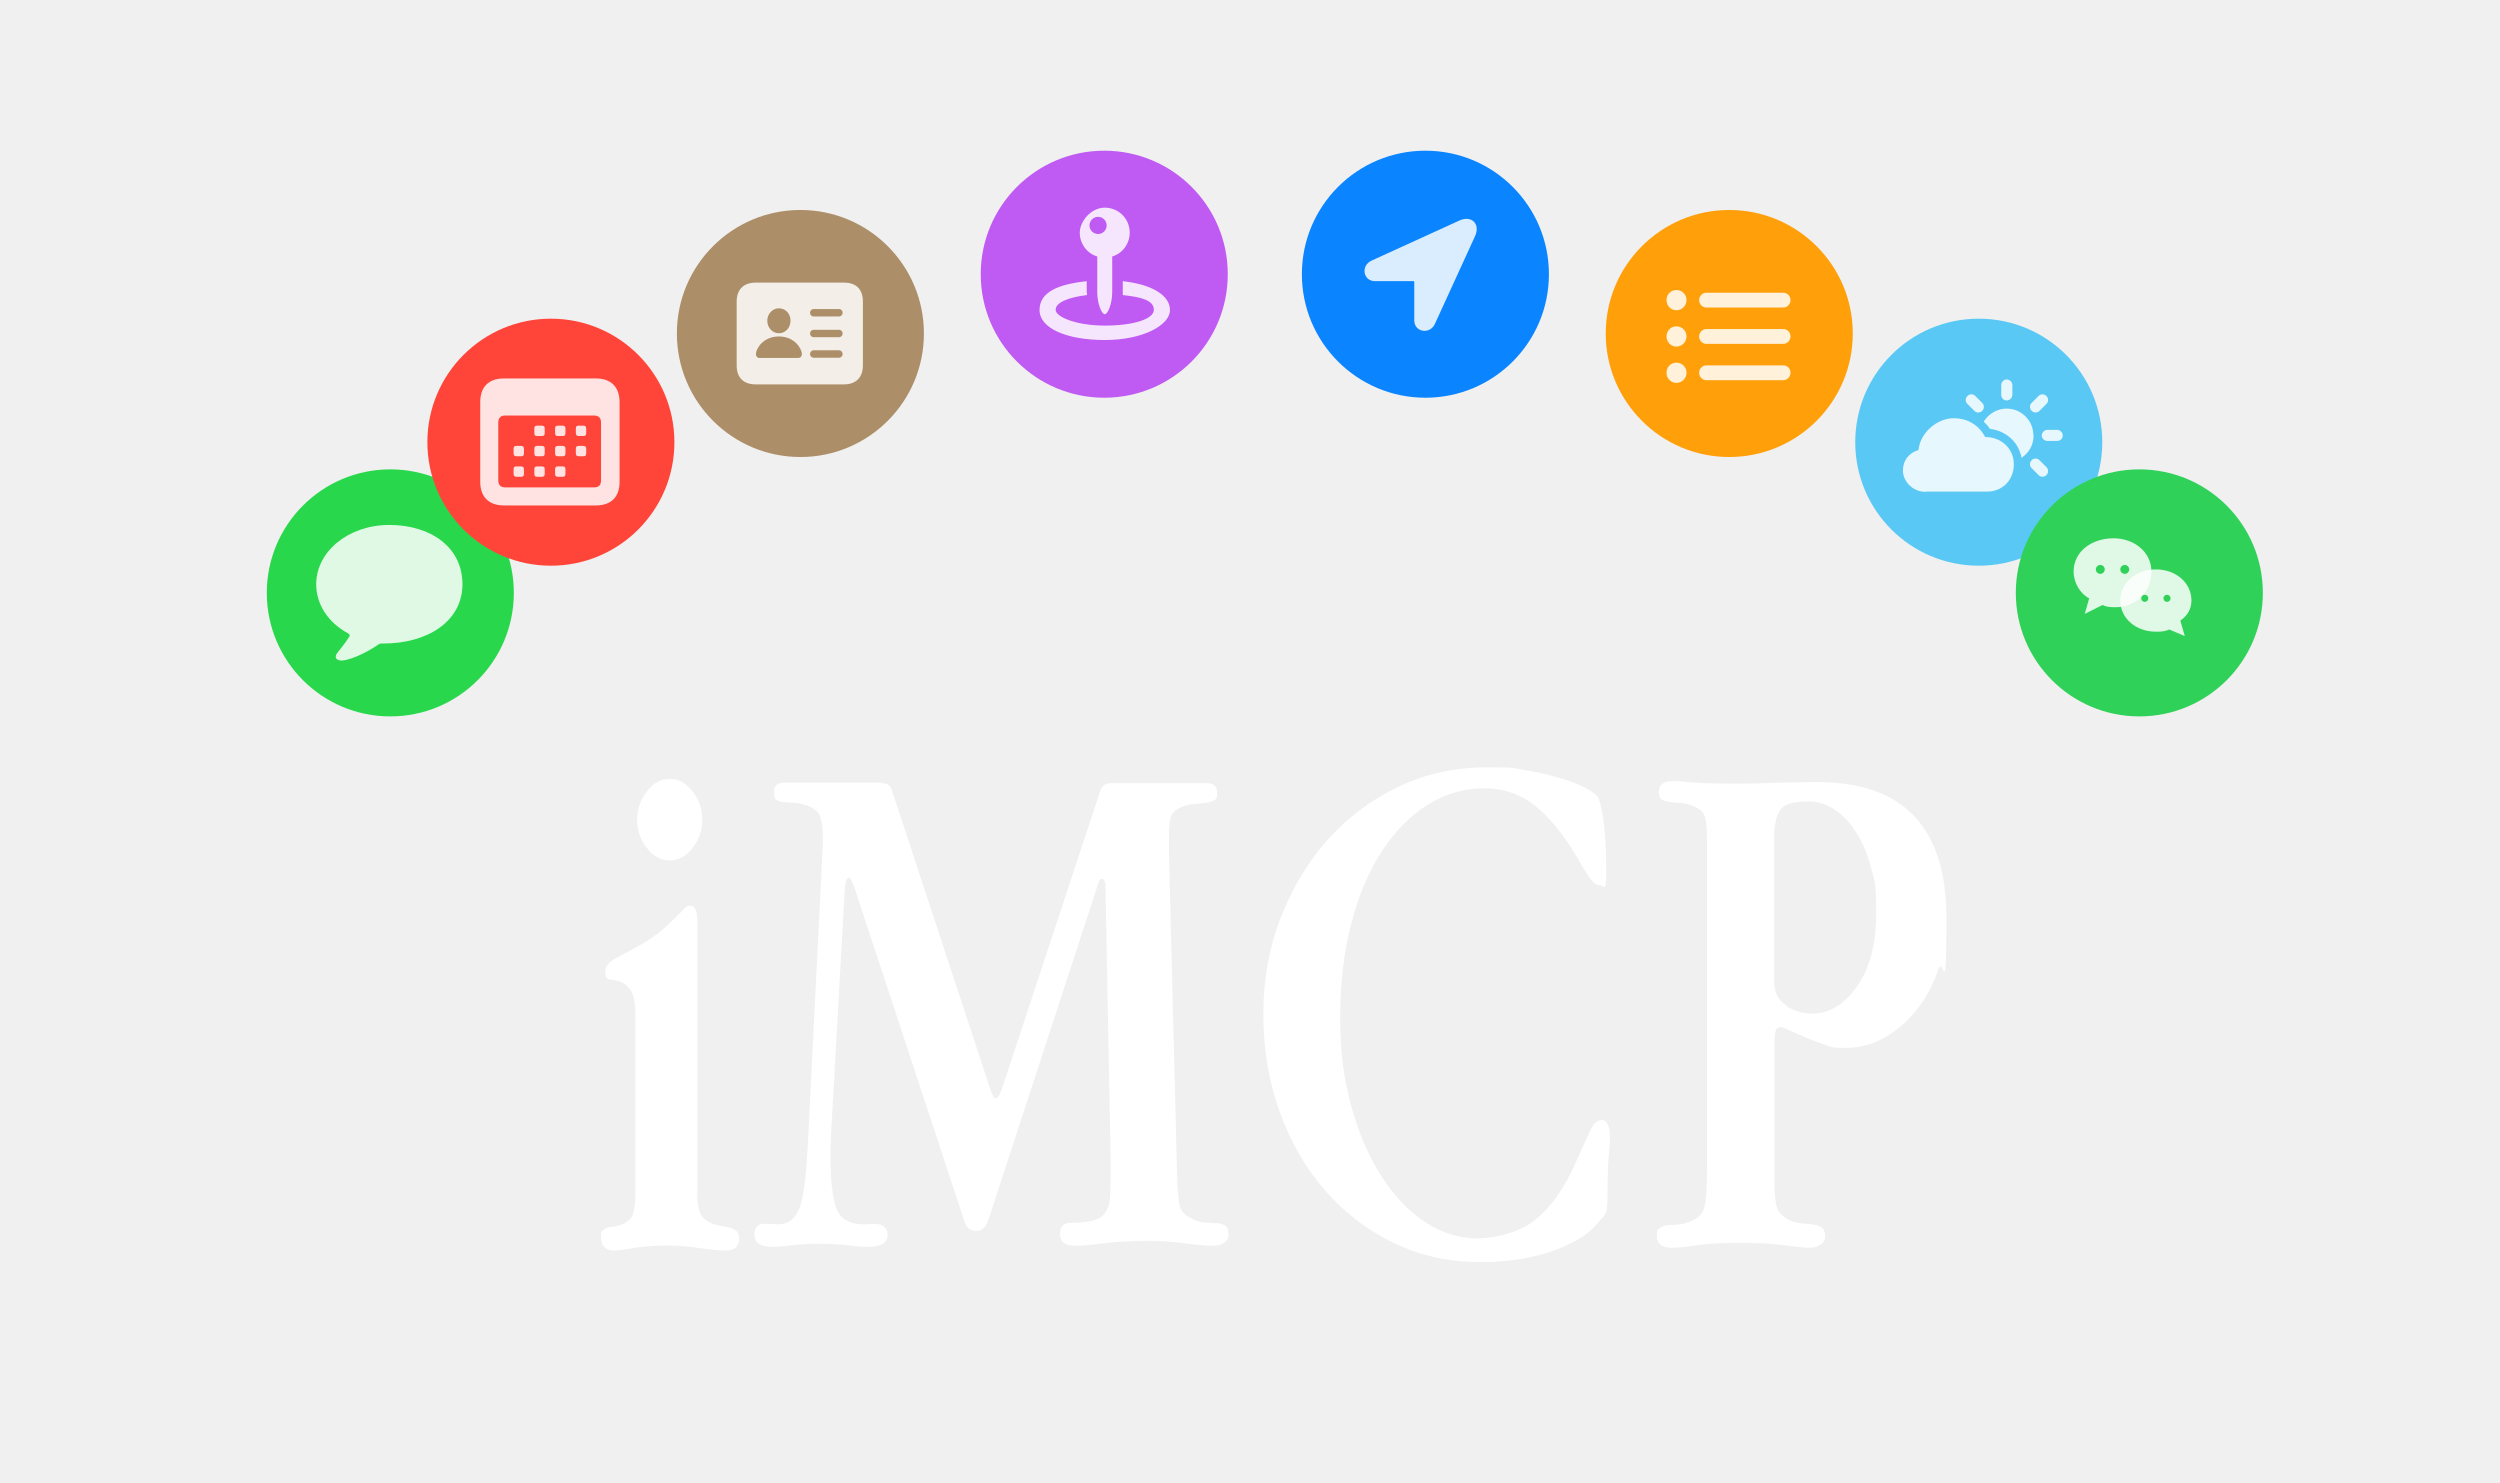
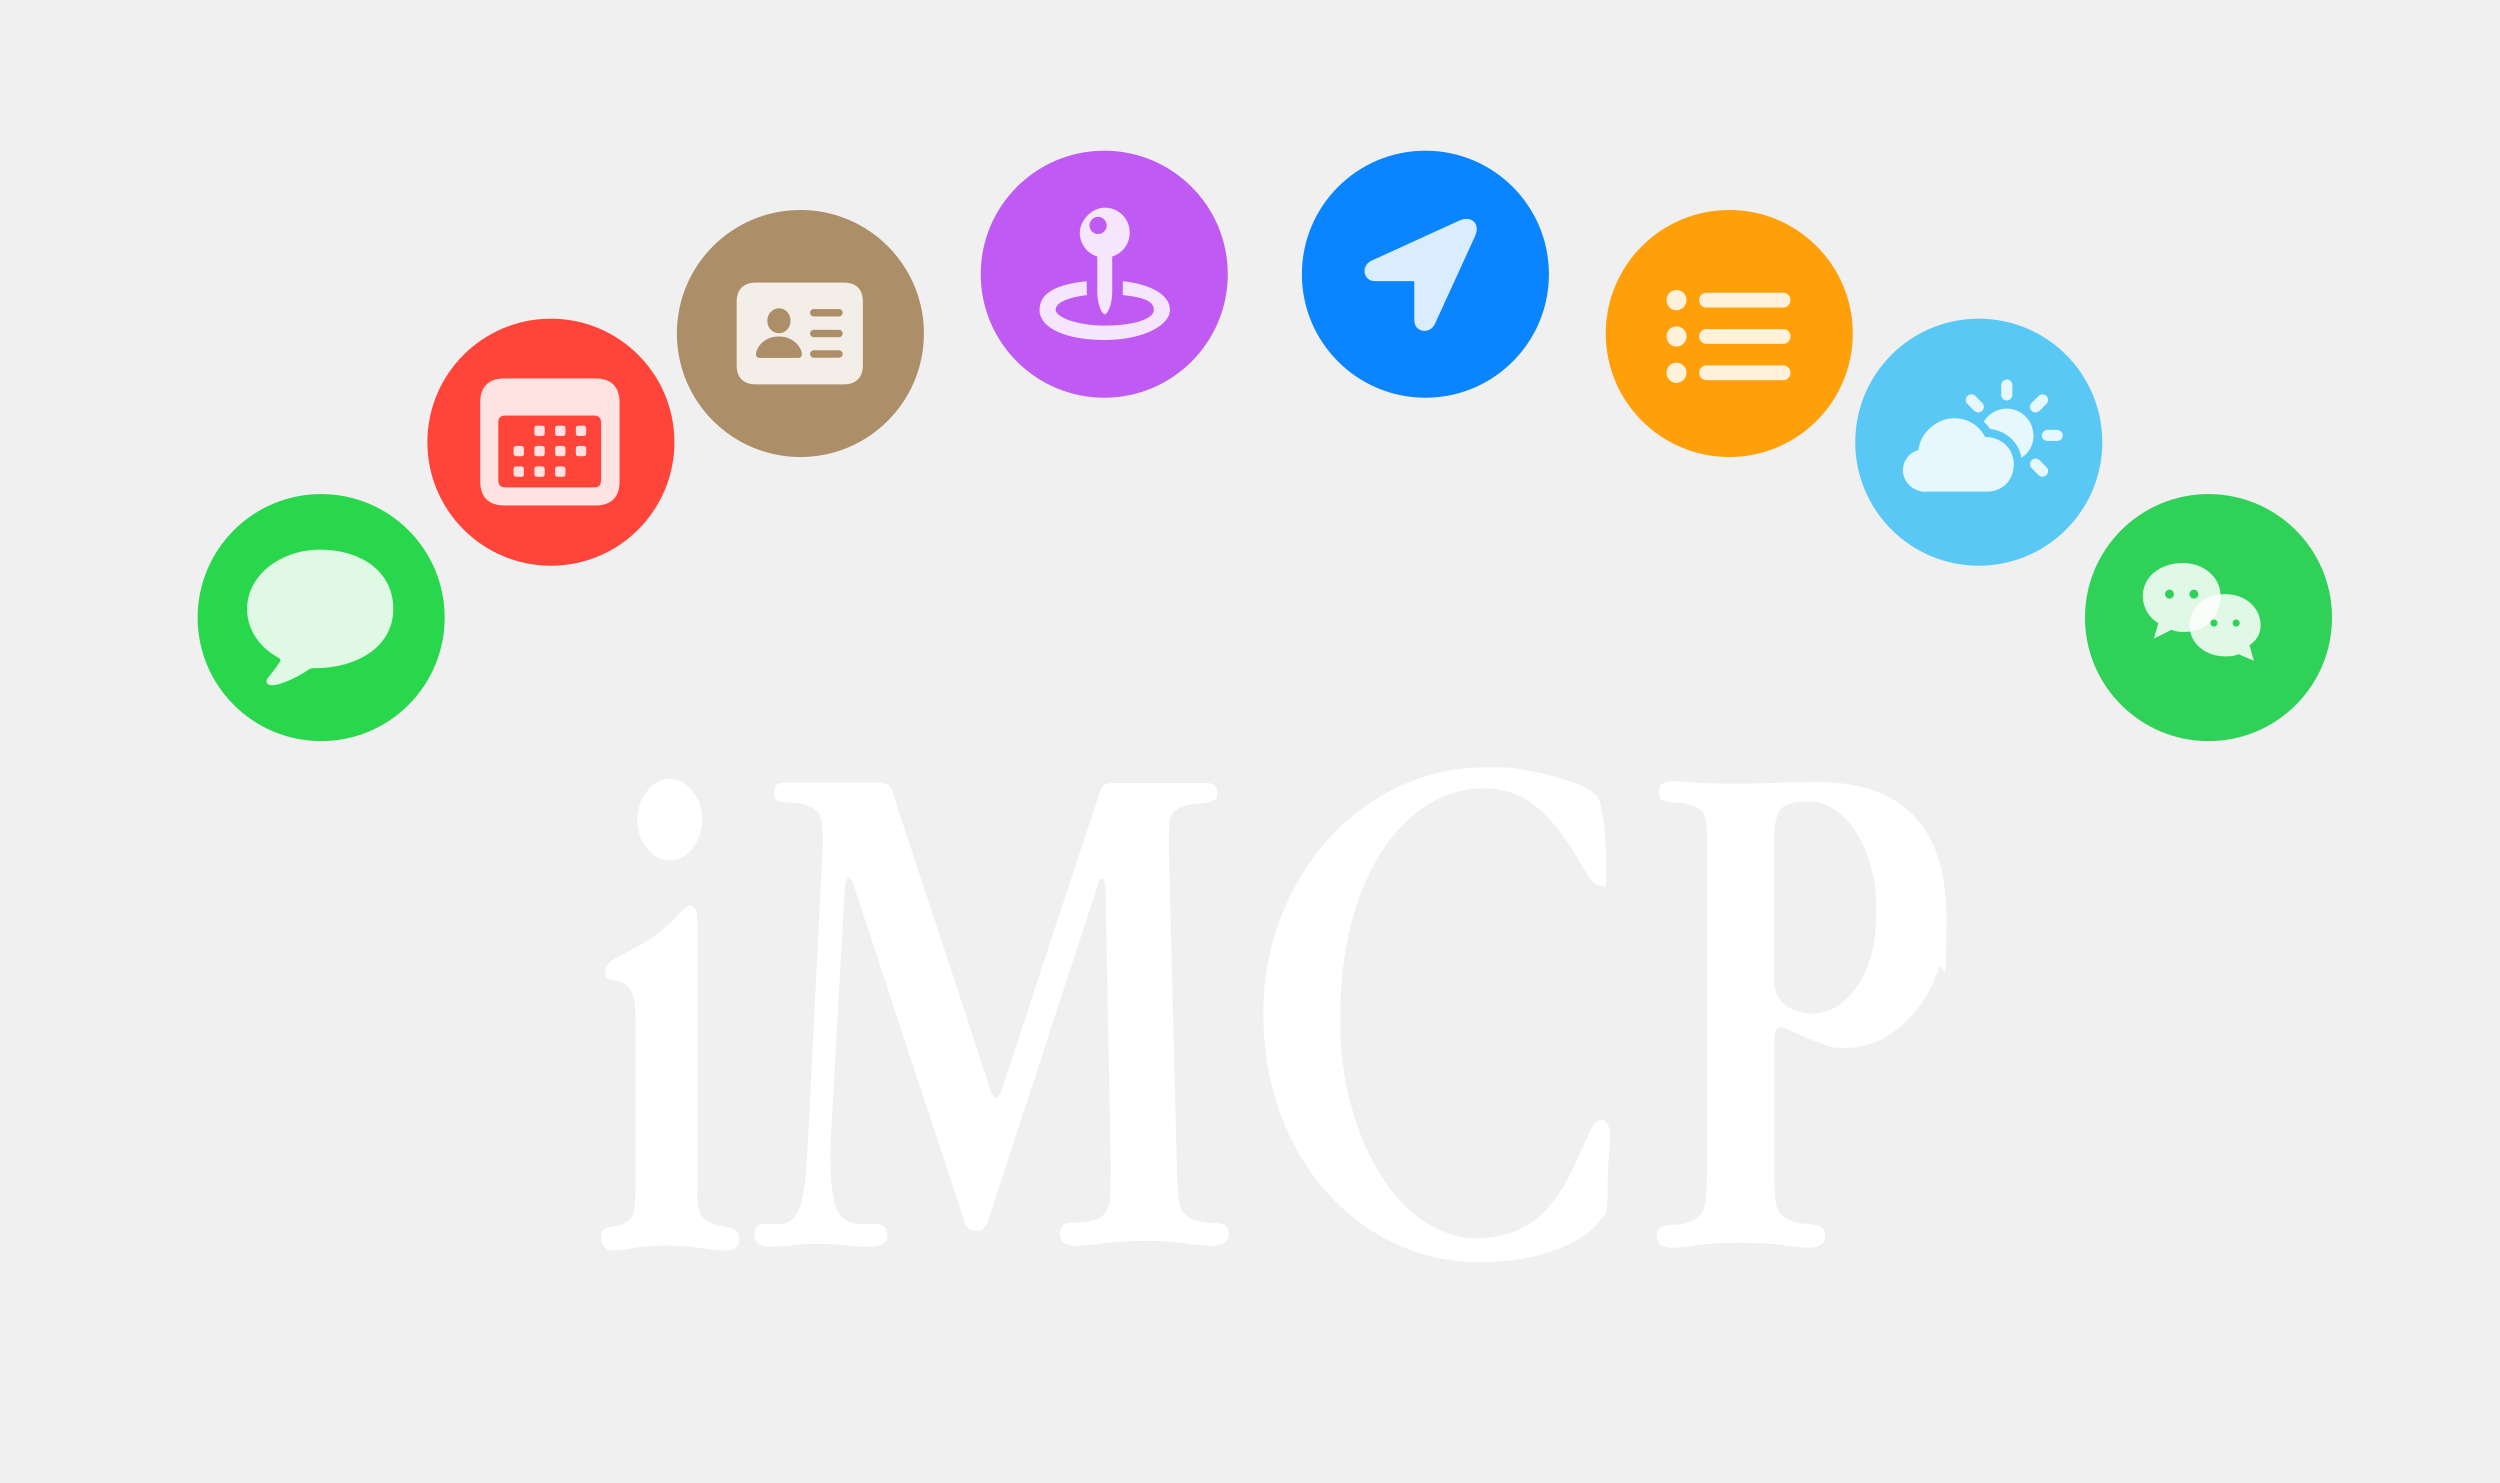
<svg xmlns="http://www.w3.org/2000/svg" version="1.1" viewBox="0 0 1012 600">
  <defs>
    <style>
            .symbol {
                fill: #fff;
                fill-opacity: .85;
            }
        </style>
  </defs>
  <g fill="#fff">
    <path d="M282.2,482.4c0,3.6.4,6.3,1,8.1.7,1.8,2,3.2,3.8,4.2,1.6.8,3.1,1.3,4.6,1.5s2.8.5,3.9.8,2,.8,2.7,1.4,1,1.6,1,3c0,3.2-1.8,4.8-5.4,4.8s-6.6-.4-10.8-1c-4.2-.7-8.6-1-13.4-1s-9.5.4-13.1,1c-3.6.7-6.5,1-8.7,1s-4.5-1.7-4.5-5.1.2-2.4.8-3,1.2-1,2.1-1.2c.9-.2,1.9-.4,2.9-.5s2.1-.5,3.3-1c2.2-1.2,3.6-2.6,4-4.4.5-1.7.8-4.5.8-8.5v-70.8c0-5.4-.6-9-1.9-10.8s-2.7-3-4.2-3.5-2.9-.8-4.2-.9-1.9-1.1-1.9-3.1,1.4-4,4.1-5.4,6.5-3.5,11.5-6.3c3-1.8,5.5-3.6,7.6-5.4,2.1-1.8,3.8-3.4,5.2-4.8,1.4-1.4,2.5-2.5,3.4-3.5.9-.9,1.7-1.4,2.5-1.4,2,0,3,2.1,3,6.3v109.5ZM280.4,320.4c2.6,3.4,3.9,7.2,3.9,11.4s-1.3,8-3.9,11.4-5.7,5.1-9.3,5.1-6.7-1.7-9.3-5.1c-2.6-3.4-3.9-7.2-3.9-11.4s1.3-8,3.9-11.4,5.7-5.1,9.3-5.1,6.7,1.7,9.3,5.1Z" />
    <path d="M356.9,317.1c1,0,1.9.1,2.5.5.7.3,1.2,1,1.6,2.2l39.9,121.2c.8,2.4,1.5,3.6,2.1,3.6s1.6-1.1,2.4-3.3l39.3-119.1c.4-1.6,1-2.9,1.6-3.8.7-.9,1.9-1.4,3.5-1.4h38.7c2.8,0,4.2,1.3,4.2,3.9s-.5,2.6-1.4,3.1-2,.9-3.5,1c-1.4.2-3,.4-4.6.5-1.7.1-3.5.5-5.2,1.3-2.2,1-3.5,2.2-4,3.7-.5,1.5-.8,4.2-.8,8.2v7.1l3.3,130.5c.2,5.4.5,9.2,1,11.6.5,2.4,2.4,4.3,5.5,5.7,1.8.8,3.6,1.2,5.4,1.3s3.4.2,4.6.3c1.3.1,2.4.5,3.1,1,.8.6,1.2,1.8,1.2,3.6s-.5,2.2-1.6,3.1-2.6,1.4-4.6,1.4c-3.2,0-7-.4-11.5-1-4.5-.7-9.8-1-15.8-1s-12.4.4-17.2,1c-4.9.7-8.8,1-11.5,1-4,0-6-1.6-6-4.8s1.5-4.5,4.5-4.5,6.8-.3,8.9-.9c2.1-.6,3.7-1.6,4.8-3.1,1.1-1.5,1.8-3.4,2-5.8s.3-5.4.3-8.9v-6.9l-2.1-110.3c0-2.2-.5-3.3-1.5-3.3s-1.2,1-1.8,3l-44.1,135c-1,3-2.6,4.5-4.8,4.5s-4.2-1.2-4.8-3.6l-44.7-135.6c-1-2.6-1.7-3.9-2.1-3.9-1,0-1.6,1.9-1.8,5.7l-5.1,91.2c-.2,3.4-.4,6.5-.5,9.2-.1,2.8-.1,5.3-.1,7.5,0,9.3.8,16.1,2.4,20.4,1.6,4.3,5.3,6.4,11.1,6.4s1.2,0,1.8-.1c.6-.1,1.3-.1,2.1-.1,3.8,0,5.7,1.5,5.7,4.5s-2.5,4.8-7.5,4.8-5-.2-8.5-.6-7.5-.6-12.1-.6-7.5.2-10.6.6-5.8.6-8,.6c-4.8,0-7.2-1.6-7.2-4.8s1.4-4.5,4.2-4.5,2.2,0,3.1.1,1.6.1,2.2.1c2.6,0,4.7-.8,6.3-2.5,1.6-1.7,2.8-4.4,3.6-8.2.8-3.8,1.4-8.7,1.8-14.8s.8-13.5,1.2-22.5l5.1-101.9c0-.4,0-1.1.1-2.1s.1-2.3.1-3.9c0-4.6-.4-7.7-1.2-9.5-.8-1.8-2.6-3.2-5.4-4.2-1.8-.6-3.5-1-5.1-1-1.6-.1-3-.2-4.2-.3-1.2-.1-2.1-.4-2.9-.9s-1-1.5-1-3.1c0-2.6,1.4-3.9,4.2-3.9h39.3Z" />
    <path d="M518.7,370.9c4.7-12.1,11.2-22.6,19.3-31.6,8.2-9,17.8-16,28.7-21.1s22.7-7.6,35.2-7.6,10.6.4,15.6,1.2,9.5,1.8,13.5,3,7.3,2.4,9.9,3.7c2.6,1.3,4.4,2.5,5.4,3.5s1.9,4.1,2.7,9.5c.8,5.3,1.2,12.5,1.2,21.5s-.8,5.4-2.4,5.4-2.8-1-4.3-3.1-3.3-5-5.5-8.9c-5.4-9-11-15.8-16.8-20.4s-12.6-6.9-20.4-6.9-15.8,2.2-22.8,6.6c-7,4.4-13.2,10.6-18.5,18.7s-9.5,17.9-12.5,29.4-4.5,24.2-4.5,38.2,1.5,24.9,4.5,35.8,7,20.3,12.2,28.3c5.1,8,11,14.2,17.7,18.6s13.8,6.6,21.2,6.6,17.2-2.5,23.5-7.6,11.8-12.9,16.3-23.2c2.4-5.4,4.3-9.6,5.7-12.6s3-4.5,4.8-4.5,3.3,2.1,3.3,6.3-.2,4-.5,8.2-.5,10-.5,17.2-1.2,6.6-3.8,9.8-6,5.9-10.7,8.2c-4.6,2.4-10,4.3-16.3,5.7-6.3,1.4-13.2,2.1-20.8,2.1-12.6,0-24.2-2.6-35-7.8-10.7-5.2-20-12.3-27.8-21.3s-13.9-19.6-18.3-31.8c-4.4-12.2-6.6-25.4-6.6-39.6s2.4-27,7.1-39.1h0Z" />
    <path d="M723.1,416.4c-1.2-.4-1.9-.6-2.1-.6-1.2,0-2,.5-2.2,1.4s-.5,2.4-.5,4.4v55.9c0,5.2.3,8.9.9,11,.6,2.2,2.3,4,5.1,5.4,1.8.8,3.6,1.2,5.4,1.4,1.8.1,3.3.2,4.7.5,1.3.2,2.3.6,3.2,1.2.8.6,1.2,1.8,1.2,3.6s-.5,2.2-1.7,3.1c-1.1.9-2.7,1.4-4.7,1.4s-5.3-.4-10-1c-4.7-.7-10.8-1-18.5-1s-12.8.4-17.2,1c-4.5.7-7.8,1-10,1-4,0-6-1.6-6-4.8s.3-2.4,1-3,1.5-1,2.5-1.2,2.2-.3,3.6-.3,2.8-.2,4.2-.6c4.4-1.2,7-3.2,7.8-6.1.8-2.9,1.2-7.7,1.2-14.5v-135.1c0-4.4-.3-7.5-1-9.3-.7-1.8-2.5-3.2-5.2-4.2-1.8-.6-3.5-1-5.2-1-1.7-.1-3.2-.2-4.3-.5-1.2-.2-2.2-.5-2.8-1-.7-.5-1-1.5-1-3.1,0-2.8,1.9-4.2,5.7-4.2s3.2.1,7,.5c3.9.3,9.5.5,16.7.5h4.8c3.4,0,7.6-.1,12.6-.3,5-.2,10.8-.3,17.4-.3,34.8,0,52.2,18.3,52.2,54.9s-1.1,14.6-3.3,21-5.2,12-9,16.6c-3.8,4.7-8.2,8.4-13,11.1-4.9,2.7-10.2,4-15.8,4s-5.7-.5-8.7-1.5-6.3-2.3-9.9-3.9l-4.8-2.1h0ZM723,407.2c3.3,2.1,6.8,3.1,10.7,3.1,6.8,0,12.8-3.6,18-11,5.2-7.3,7.8-17.2,7.8-29.9s-.8-13-2.2-18.5-3.5-10.2-6-14.1-5.4-7-8.7-9.1c-3.3-2.2-6.8-3.3-10.3-3.3-6.2,0-10.1,1.1-11.7,3.5-1.6,2.3-2.4,6-2.4,11.2v58.2c0,4.4,1.7,7.6,5,9.8Z" />
  </g>
-   <g transform="translate(0 -2)">
+   <g transform="translate(-28 8)">
    <circle fill="#28d74b" cx="158" cy="242" r="50" />
    <g class="symbol">
      <path d="M138.2,269.4c3,0,9.8-2.9,14.8-6.4.6-.4,1-.5,1.5-.5h.7c17.6,0,32-8.8,32-24s-13.1-24-29.6-24-29.6,10.7-29.6,24c0,7.9,4.5,15.3,12.9,19.9.6.3.8.7.5,1.3-1.6,2.6-3.8,5.2-4.8,6.5-1.4,1.7-.6,3.2,1.6,3.2Z" />
    </g>
  </g>
  <g transform="translate(-33.5 19.4)">
    <circle fill="#ff453a" cx="256.5" cy="159.6" r="50" />
    <g class="symbol">
      <path d="M237.5,185.2h37.2c6.2,0,9.6-3.4,9.6-9.6v-32.2c0-6.1-3.4-9.6-9.6-9.6h-37.2c-6.2,0-9.6,3.4-9.6,9.6v32.2c0,6.1,3.4,9.6,9.6,9.6h0ZM238.1,177.9c-1.9,0-2.9-.9-2.9-2.9v-23.3c0-2,1-2.9,2.9-2.9h35.8c1.9,0,2.9.9,2.9,2.9v23.3c0,2.1-1,2.9-2.9,2.9h-35.8ZM251.1,157.1h1.6c1,0,1.3-.3,1.3-1.3v-1.6c0-1-.3-1.3-1.3-1.3h-1.6c-1,0-1.3.3-1.3,1.3v1.6c0,1,.3,1.3,1.3,1.3ZM259.5,157.1h1.6c1,0,1.3-.3,1.3-1.3v-1.6c0-1-.3-1.3-1.3-1.3h-1.6c-1,0-1.3.3-1.3,1.3v1.6c0,1,.3,1.3,1.3,1.3ZM267.9,157.1h1.6c1,0,1.3-.3,1.3-1.3v-1.6c0-1-.4-1.3-1.3-1.3h-1.6c-1,0-1.3.3-1.3,1.3v1.6c0,1,.4,1.3,1.3,1.3ZM242.7,165.3h1.6c1,0,1.3-.3,1.3-1.3v-1.6c0-1-.4-1.3-1.3-1.3h-1.6c-1,0-1.3.3-1.3,1.3v1.6c0,1,.4,1.3,1.3,1.3ZM251.1,165.3h1.6c1,0,1.3-.3,1.3-1.3v-1.6c0-1-.3-1.3-1.3-1.3h-1.6c-1,0-1.3.3-1.3,1.3v1.6c0,1,.3,1.3,1.3,1.3ZM259.5,165.3h1.6c1,0,1.3-.3,1.3-1.3v-1.6c0-1-.3-1.3-1.3-1.3h-1.6c-1,0-1.3.3-1.3,1.3v1.6c0,1,.3,1.3,1.3,1.3ZM267.9,165.3h1.6c1,0,1.3-.3,1.3-1.3v-1.6c0-1-.4-1.3-1.3-1.3h-1.6c-1,0-1.3.3-1.3,1.3v1.6c0,1,.4,1.3,1.3,1.3ZM242.7,173.6h1.6c1,0,1.3-.3,1.3-1.3v-1.6c0-1-.4-1.3-1.3-1.3h-1.6c-1,0-1.3.3-1.3,1.3v1.6c0,1,.4,1.3,1.3,1.3ZM251.1,173.6h1.6c1,0,1.3-.3,1.3-1.3v-1.6c0-1-.3-1.3-1.3-1.3h-1.6c-1,0-1.3.3-1.3,1.3v1.6c0,1,.3,1.3,1.3,1.3ZM259.5,173.6h1.6c1,0,1.3-.3,1.3-1.3v-1.6c0-1-.3-1.3-1.3-1.3h-1.6c-1,0-1.3.3-1.3,1.3v1.6c0,1,.3,1.3,1.3,1.3Z" />
    </g>
  </g>
  <g transform="translate(-58.8 10.1)">
    <circle fill="#ac8e68" cx="382.8" cy="124.9" r="50" />
    <g class="symbol">
      <path d="M408.1,112v25.8c0,4.9-2.8,7.7-7.7,7.7h-35.7c-5,0-7.7-2.8-7.7-7.7v-25.8c0-4.9,2.8-7.7,7.7-7.7h35.7c5,0,7.7,2.7,7.7,7.7ZM364.8,133.2c0,.9.5,1.6,1.5,1.6h15.6c1,0,1.5-.7,1.5-1.6c0-2-2.8-7.1-9.3-7.1s-9.3,5.1-9.3,7.1h0ZM388.2,131.7c-.9,0-1.5.7-1.5,1.5s.6,1.5,1.5,1.5h10.2c.9,0,1.5-.7,1.5-1.5s-.6-1.5-1.5-1.5h-10.2ZM388.2,123.4c-.9,0-1.5.7-1.5,1.5s.6,1.5,1.5,1.5h10.2c.9,0,1.5-.7,1.5-1.5s-.6-1.5-1.5-1.5h-10.2ZM369.4,119.7c0,2.9,2.1,5.1,4.7,5.1s4.7-2.2,4.7-5.1-2.1-5-4.7-5-4.7,2.3-4.7,5ZM388.2,115c-.9,0-1.5.7-1.5,1.5s.6,1.5,1.5,1.5h10.2c.9,0,1.5-.7,1.5-1.5s-.6-1.5-1.5-1.5h-10.2Z" />
    </g>
  </g>
  <g transform="translate(-64.4 3.1)">
    <circle fill="#bf5af2" cx="511.4" cy="107.9" r="50" />
    <g class="symbol">
      <path d="M504.41,115.45v.9c-7.64.9-12.69,3.03-12.69,5.95s8.43,6.4,19.88,6.4,19.88-2.58,19.88-6.4-5.06-5.17-12.58-5.95v-5.62c11.57,1.24,19.1,5.62,19.1,11.68s-10.78,12.13-26.4,12.13-26.4-4.83-26.4-12.13,7.53-10.45,19.1-11.68v4.72h.11Z" />
      <path d="M521.71,91.07c0,4.49-2.92,8.43-7.08,9.66v14.27c0,4.94-1.8,9.1-3.03,9.1s-3.03-4.16-3.03-9.1v-14.27c-4.16-1.24-7.08-5.17-7.08-9.66s4.49-10.11,10.11-10.11,10.11,4.49,10.11,10.11ZM505.42,88.15c0,1.91,1.57,3.48,3.48,3.48s3.48-1.57,3.48-3.48-1.57-3.48-3.48-3.48-3.48,1.57-3.48,3.48h0Z" />
    </g>
  </g>
  <g transform="translate(-63.7 -14.1)">
    <circle fill="#0a84ff" cx="640.7" cy="125.1" r="50" />
    <g class="symbol">
      <path d="M620.3,127.9h15.6c.2,0,.3.1.3.3v15.6c0,4.8,6.4,5.9,8.4,1.3l16.2-35.4c2.3-5-1.5-8.6-6.4-6.3l-35.5,16.2c-4.4,2-3.5,8.3,1.4,8.3h0Z" />
    </g>
  </g>
  <g transform="translate(-67.4 -25.4)">
    <circle fill="#ff9f0a" cx="767.4" cy="160.4" r="50" />
    <g class="symbol">
      <path d="M758.1,179.3h31.2c1.6,0,2.9-1.4,2.9-3s-1.2-3-2.9-3h-31.2c-1.6,0-2.9,1.4-2.9,3s1.3,3,2.9,3Z" />
      <path d="M746,180.4c2.2,0,4.1-1.8,4.1-4.1s-1.8-4.1-4.1-4.1-4,1.8-4,4.1,1.8,4.1,4,4.1Z" />
      <path d="M758.1,164.6h31.2c1.6,0,2.9-1.4,2.9-3s-1.2-3-2.9-3h-31.2c-1.6,0-2.9,1.4-2.9,3s1.3,3,2.9,3Z" />
      <path d="M746,165.7c2.2,0,4.1-1.8,4.1-4.1s-1.8-4.1-4.1-4.1-4,1.8-4,4.1,1.8,4.1,4,4.1Z" />
      <path d="M758.1,149.9h31.2c1.6,0,2.9-1.4,2.9-3s-1.2-3-2.9-3h-31.2c-1.6,0-2.9,1.4-2.9,3s1.3,3,2.9,3Z" />
      <path d="M746,151c2.2,0,4.1-1.8,4.1-4.1s-1.8-4.1-4.1-4.1-4,1.8-4,4.1,1.8,4.1,4,4.1Z" />
    </g>
  </g>
  <g transform="translate(-65 -63)">
    <circle fill="#5ac8f5" cx="866" cy="242" r="50" />
    <g class="symbol">
      <path d="M890.6,249.3l2.8,2.8c.9.9.9,2.3,0,3.2s-2.4.9-3.2,0l-2.8-2.8c-.9-.9-.9-2.3,0-3.2s2.3-.9,3.2,0ZM888.2,239.3c0,3.8-1.9,7.1-4.9,9-1.1-6.3-6.2-10.9-12.8-11.7-.7-1.1-1.5-2-2.5-2.9,1.9-3.1,5.3-5.3,9.3-5.3,6,0,10.8,4.9,10.8,10.8h.1ZM900,239.3c0,1.2-1,2.2-2.3,2.2h-3.9c-1.2,0-2.3-1-2.3-2.2s1.1-2.3,2.3-2.3h3.9c1.2,0,2.3,1,2.3,2.3ZM893.4,223.3c.9.9.9,2.3,0,3.2l-2.8,2.8c-.9.9-2.3.9-3.2,0s-.9-2.4,0-3.2l2.8-2.8c.9-.9,2.3-.9,3.2,0ZM864.6,223.3l2.8,2.8c.9.9.9,2.3,0,3.2s-2.3.9-3.2,0l-2.8-2.8c-.9-.9-.9-2.3,0-3.2s2.4-.9,3.2,0ZM879.6,218.9v3.9c0,1.2-1,2.3-2.3,2.3s-2.2-1.1-2.2-2.3v-3.9c0-1.2,1-2.3,2.2-2.3s2.3,1,2.3,2.3Z" />
      <path d="M844.6,262h24.8c6.2,0,10.8-4.7,10.8-11s-4.9-11.1-11.6-11.1c-2.2-4.2-6.4-7.6-12.8-7.6s-13.5,5.6-14.2,12.9c-3.8,1-6.3,4.2-6.3,8.3s3.7,8.6,9.2,8.6h0Z" />
    </g>
  </g>
  <g>
-     <circle fill="#30d158" cx="866" cy="240" r="50" />
-     <g transform="translate(834 208) scale(.9)">
+     <circle fill="#30d158" cx="894" cy="250" r="50" />
+     <g transform="translate(862 218) scale(.9)">
      <path class="symbol" d="M41 26C41 17 33 11 24 11C14 11 6 17 6 26C6 31 9 36 13 38L11 45L19 41C21 42 23 42 25 42C34 42 41 35 41 26Z" />
      <path class="symbol" d="M59 39C59 31 52 25 43 25C34 25 27 31 27 39C27 47 34 53 43 53C45 53 47 53 49 52L56 55L54 48C57 46 59 43 59 39Z" />
      <g fill="#30d158">
        <circle cx="18" cy="25" r="2" />
        <circle cx="29" cy="25" r="2" />
        <circle cx="38" cy="38" r="1.6" />
        <circle cx="48" cy="38" r="1.6" />
      </g>
    </g>
  </g>
</svg>
